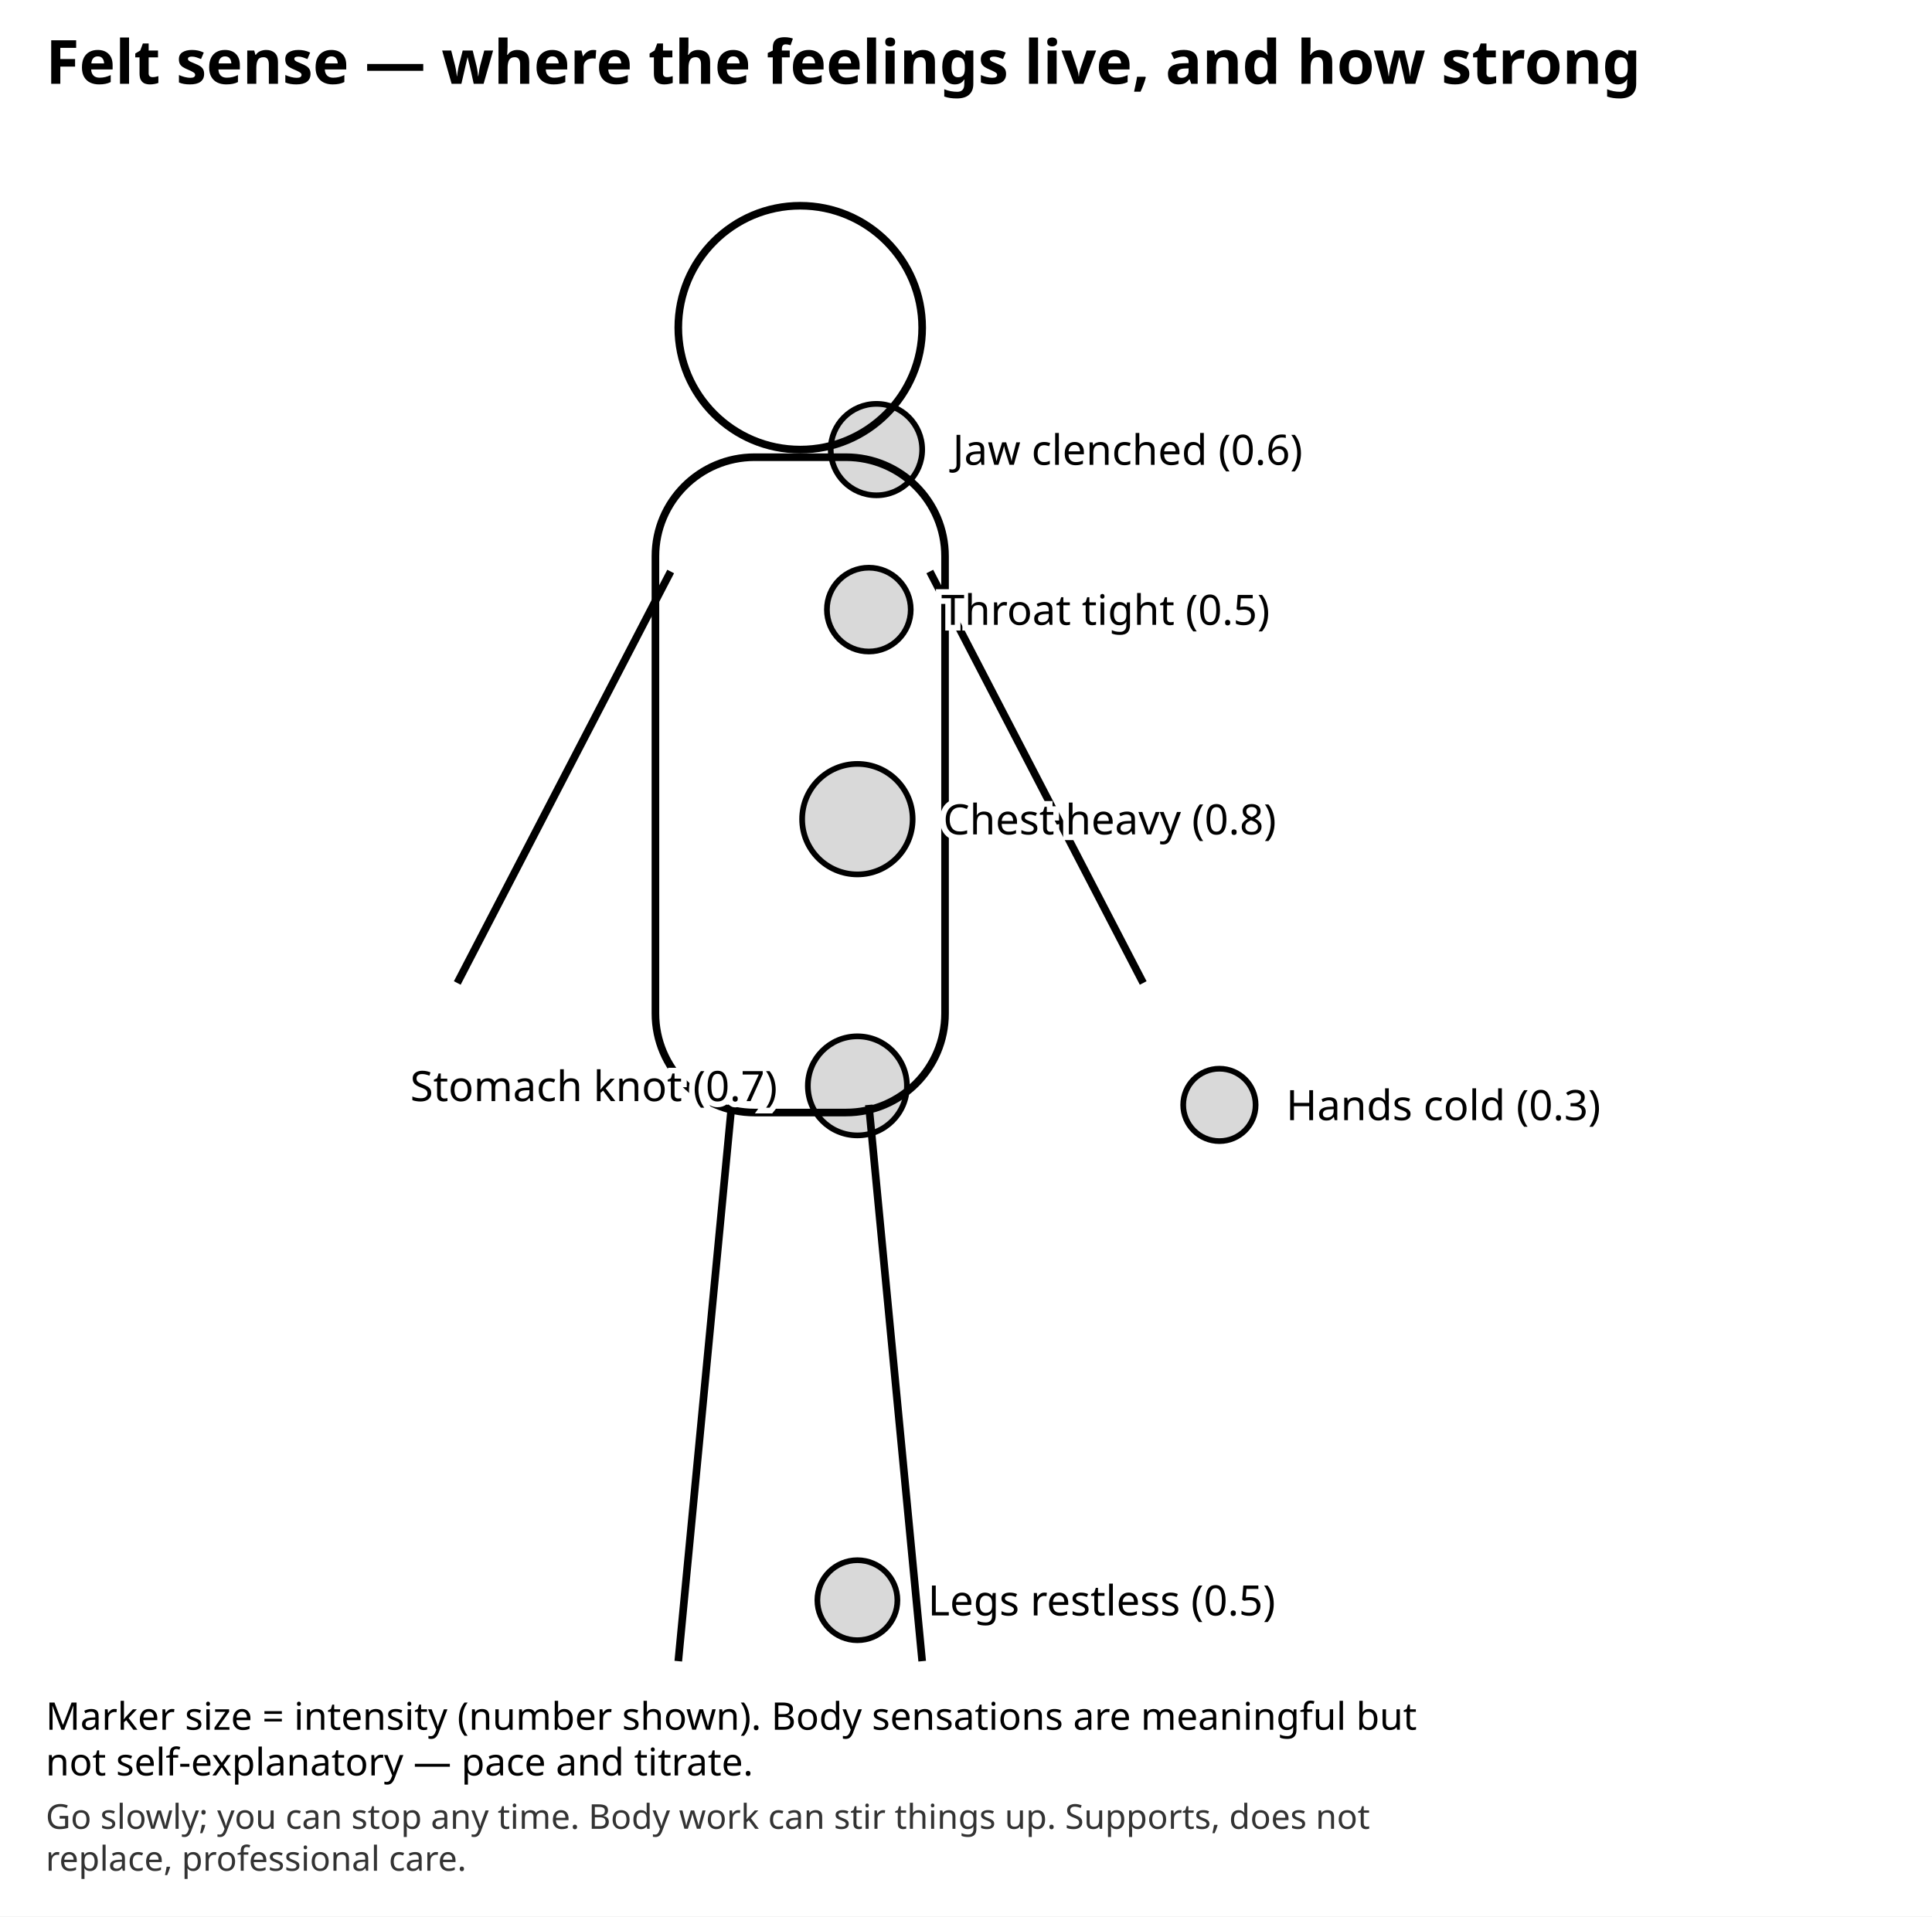
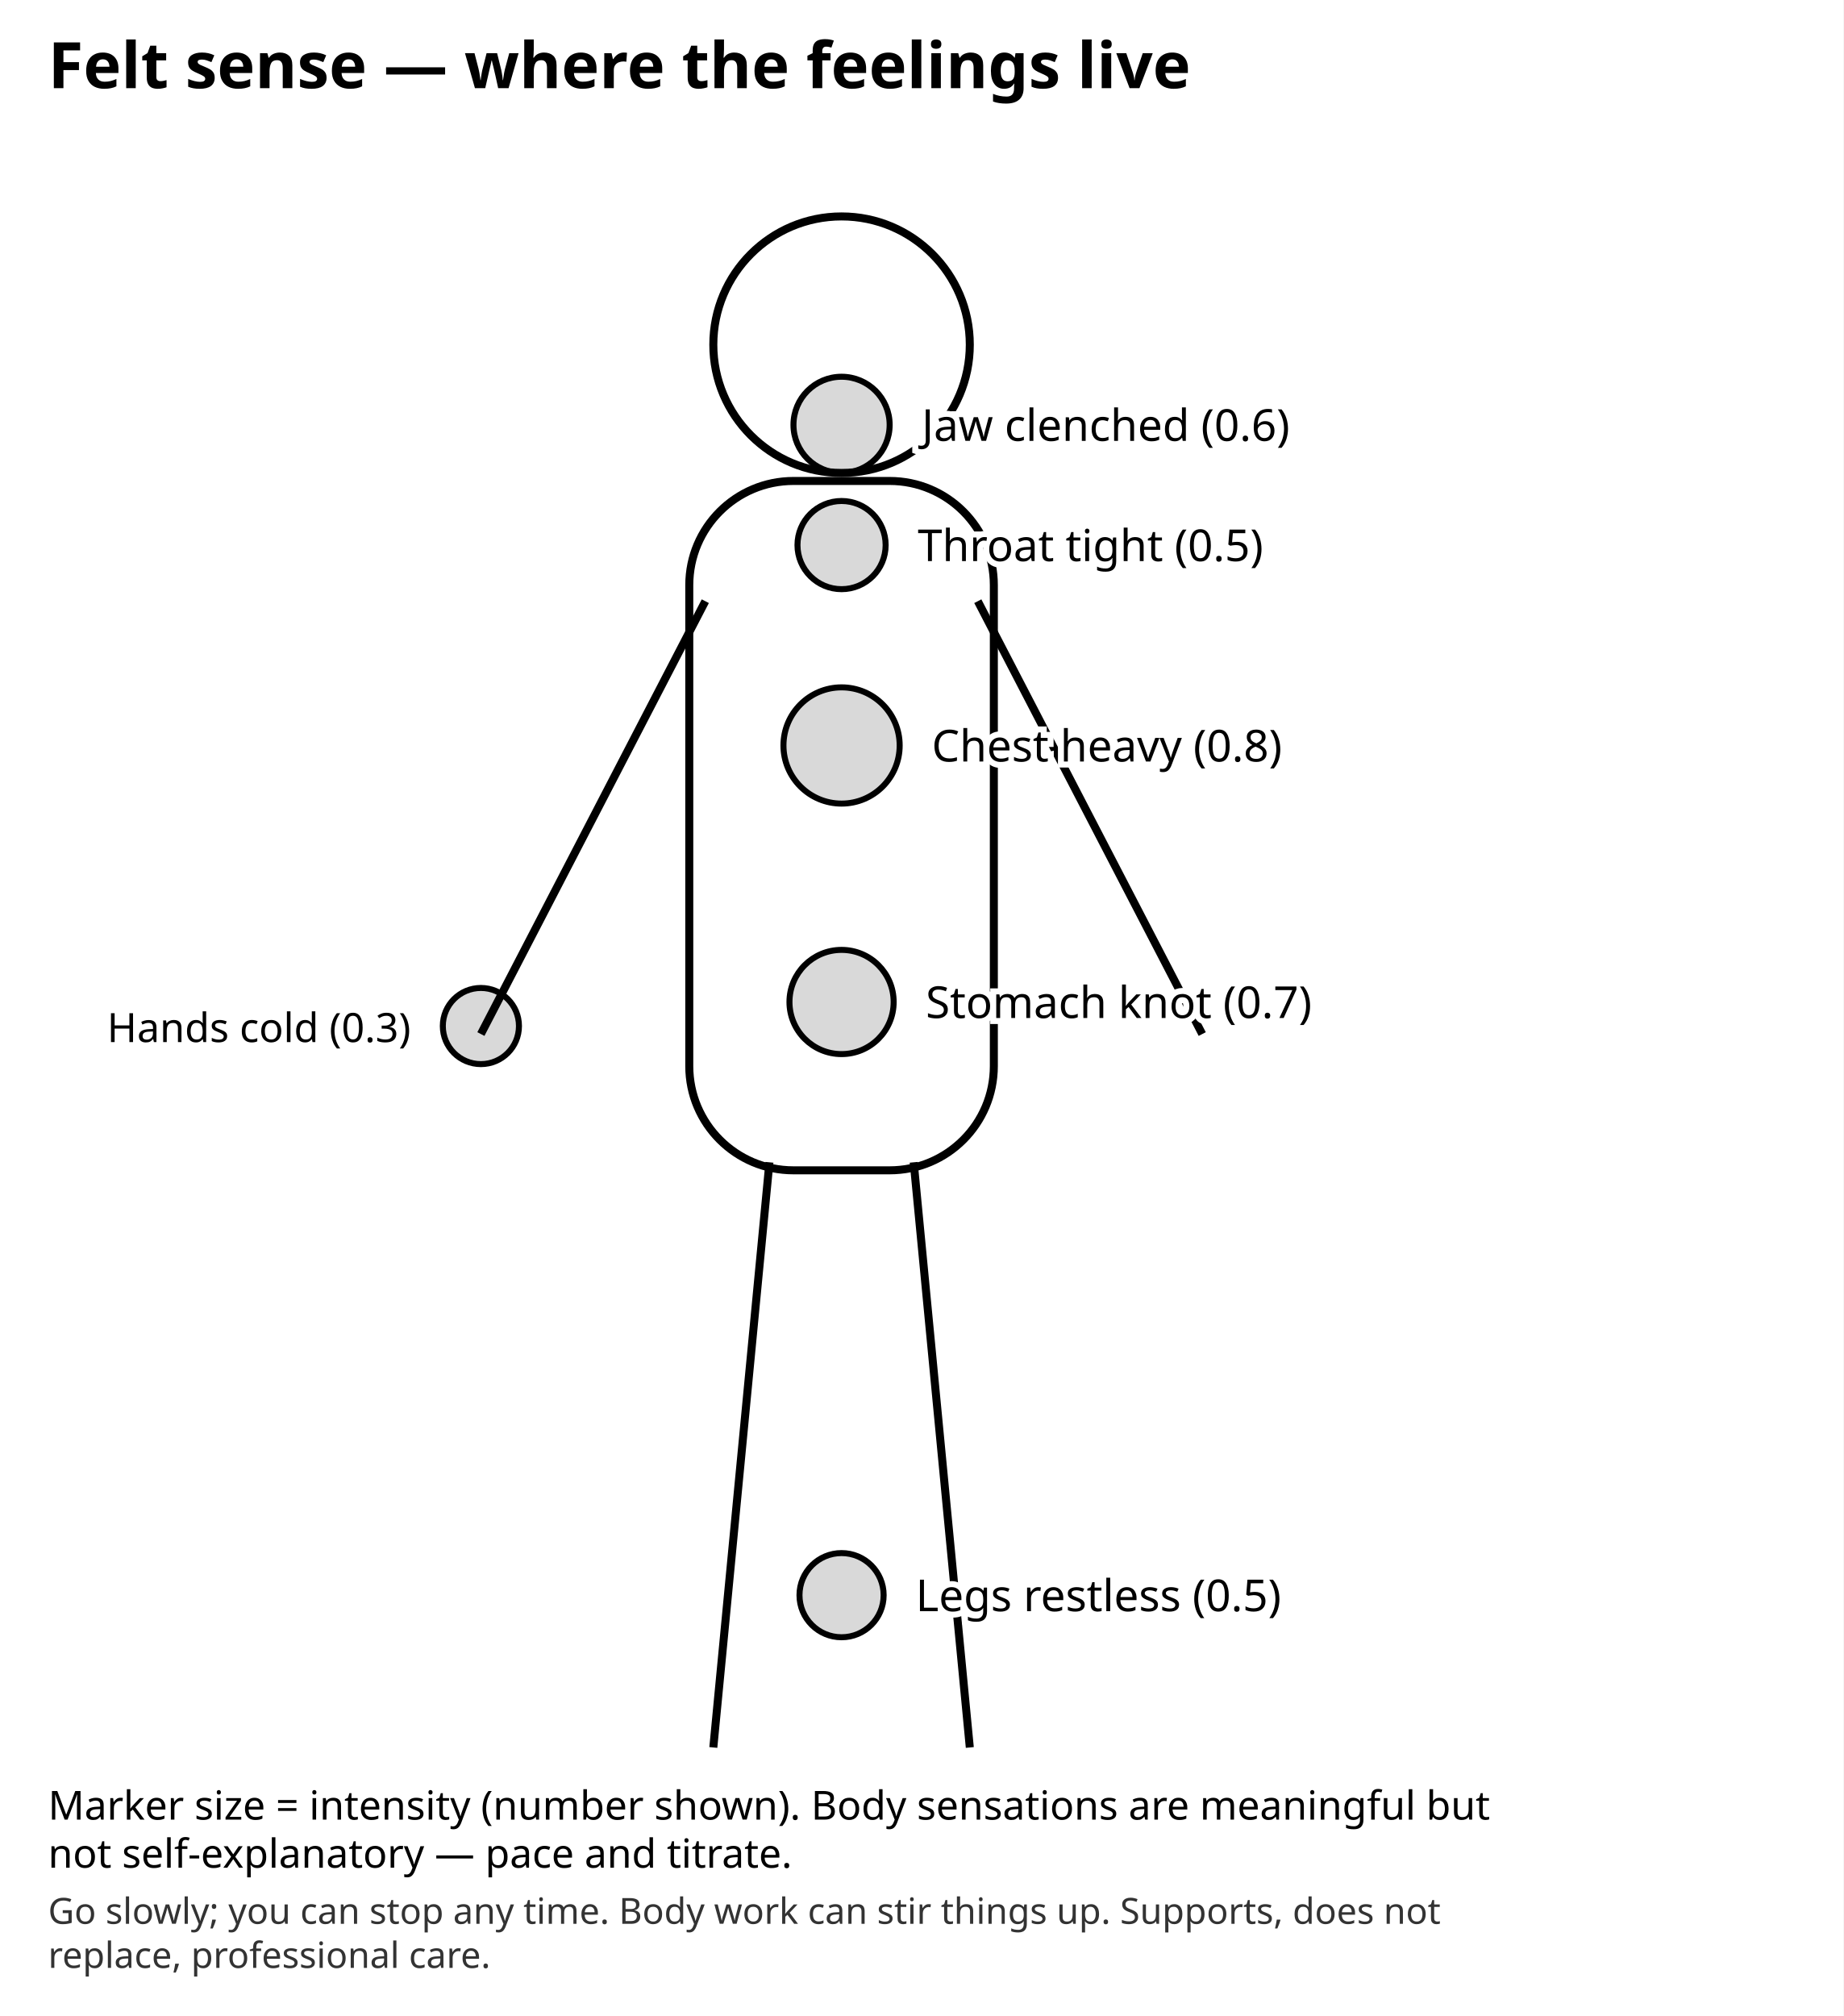
- <svg xmlns="http://www.w3.org/2000/svg" viewBox="0 0 507 503" role="img" aria-label="Body map: Felt sense — where the feelings live, and how strong. Sensations: Jaw clenched (intensity 0.6), Throat tight (intensity 0.5), Chest heavy (intensity 0.8), Stomach knot (intensity 0.7), Hands cold (intensity 0.3), Legs restless (intensity 0.5). Pace and titrate.">
-   <rect x="0" y="0" width="507" height="503" fill="#fff" />
-   <text x="12" y="22" font-family="sans-serif" font-size="16" font-weight="700">Felt sense — where the feelings live, and how strong</text>
+ <svg xmlns="http://www.w3.org/2000/svg" viewBox="0 0 460 503" role="img" aria-label="Body map: Felt sense — where the feelings live. Sensations: Jaw clenched (intensity 0.6), Throat tight (intensity 0.5), Chest heavy (intensity 0.8), Stomach knot (intensity 0.7), Hands cold (intensity 0.3), Legs restless (intensity 0.5). Pace and titrate.">
+   <rect x="0" y="0" width="460" height="503" fill="#fff" />
+   <text x="12" y="22" font-family="sans-serif" font-size="16" font-weight="700">Felt sense — where the feelings live</text>
  <circle cx="210" cy="86" r="32" fill="#fff" stroke="#000" stroke-width="2" />
  <rect x="172" y="120" width="76" height="172" rx="26" ry="26" fill="#fff" stroke="#000" stroke-width="2" />
  <line x1="176" y1="150" x2="120" y2="258" stroke="#000" stroke-width="2" />
  <line x1="244" y1="150" x2="300" y2="258" stroke="#000" stroke-width="2" />
  <line x1="192" y1="290" x2="178" y2="436" stroke="#000" stroke-width="2" />
  <line x1="228" y1="290" x2="242" y2="436" stroke="#000" stroke-width="2" />
-   <circle data-el="node:jaw" cx="230" cy="118" r="12" fill="#000" fill-opacity="0.15" stroke="#000" stroke-width="1.5" />
-   <text x="250" y="122" font-family="sans-serif" font-size="11" text-anchor="start" stroke="#fff" stroke-width="3" paint-order="stroke" data-el="nodelabel:jaw">Jaw clenched (0.6)</text>
-   <circle data-el="node:throat" cx="228" cy="160" r="11" fill="#000" fill-opacity="0.15" stroke="#000" stroke-width="1.5" />
-   <text x="247" y="164" font-family="sans-serif" font-size="11" text-anchor="start" stroke="#fff" stroke-width="3" paint-order="stroke" data-el="nodelabel:throat">Throat tight (0.5)</text>
-   <circle data-el="node:chest" cx="225" cy="215" r="14.5" fill="#000" fill-opacity="0.15" stroke="#000" stroke-width="1.5" />
-   <text x="247.5" y="219" font-family="sans-serif" font-size="11" text-anchor="start" stroke="#fff" stroke-width="3" paint-order="stroke" data-el="nodelabel:chest">Chest heavy (0.8)</text>
-   <circle data-el="node:stomach" cx="225" cy="285" r="13" fill="#000" fill-opacity="0.15" stroke="#000" stroke-width="1.5" />
-   <text x="204" y="289" font-family="sans-serif" font-size="11" text-anchor="end" stroke="#fff" stroke-width="3" paint-order="stroke" data-el="nodelabel:stomach">Stomach knot (0.7)</text>
-   <circle data-el="node:hands" cx="320" cy="290" r="9.5" fill="#000" fill-opacity="0.15" stroke="#000" stroke-width="1.5" />
-   <text x="337.5" y="294" font-family="sans-serif" font-size="11" text-anchor="start" stroke="#fff" stroke-width="3" paint-order="stroke" data-el="nodelabel:hands">Hands cold (0.3)</text>
-   <circle data-el="node:legs" cx="225" cy="420" r="10.5" fill="#000" fill-opacity="0.15" stroke="#000" stroke-width="1.5" />
-   <text x="243.5" y="424" font-family="sans-serif" font-size="11" text-anchor="start" stroke="#fff" stroke-width="3" paint-order="stroke" data-el="nodelabel:legs">Legs restless (0.5)</text>
+   <circle data-el="node:jaw" cx="210" cy="106" r="12" fill="#000" fill-opacity="0.15" stroke="#000" stroke-width="1.5" />
+   <text x="230" y="110" font-family="sans-serif" font-size="11" text-anchor="start" stroke="#fff" stroke-width="3" paint-order="stroke" data-el="nodelabel:jaw">Jaw clenched (0.6)</text>
+   <circle data-el="node:throat" cx="210" cy="136" r="11" fill="#000" fill-opacity="0.15" stroke="#000" stroke-width="1.5" />
+   <text x="229" y="140" font-family="sans-serif" font-size="11" text-anchor="start" stroke="#fff" stroke-width="3" paint-order="stroke" data-el="nodelabel:throat">Throat tight (0.5)</text>
+   <circle data-el="node:chest" cx="210" cy="186" r="14.5" fill="#000" fill-opacity="0.15" stroke="#000" stroke-width="1.5" />
+   <text x="232.5" y="190" font-family="sans-serif" font-size="11" text-anchor="start" stroke="#fff" stroke-width="3" paint-order="stroke" data-el="nodelabel:chest">Chest heavy (0.8)</text>
+   <circle data-el="node:stomach" cx="210" cy="250" r="13" fill="#000" fill-opacity="0.15" stroke="#000" stroke-width="1.5" />
+   <text x="231" y="254" font-family="sans-serif" font-size="11" text-anchor="start" stroke="#fff" stroke-width="3" paint-order="stroke" data-el="nodelabel:stomach">Stomach knot (0.7)</text>
+   <circle data-el="node:hands" cx="120" cy="256" r="9.5" fill="#000" fill-opacity="0.15" stroke="#000" stroke-width="1.5" />
+   <text x="102.5" y="260" font-family="sans-serif" font-size="10.1" text-anchor="end" stroke="#fff" stroke-width="3" paint-order="stroke" data-el="nodelabel:hands">Hands cold (0.3)</text>
+   <circle data-el="node:legs" cx="210" cy="398" r="10.5" fill="#000" fill-opacity="0.15" stroke="#000" stroke-width="1.5" />
+   <text x="228.5" y="402" font-family="sans-serif" font-size="11" text-anchor="start" stroke="#fff" stroke-width="3" paint-order="stroke" data-el="nodelabel:legs">Legs restless (0.5)</text>
  <text x="12" y="454" font-family="sans-serif" font-size="10">Marker size = intensity (number shown). Body sensations are meaningful but</text>
  <text x="12" y="466" font-family="sans-serif" font-size="10">not self-explanatory — pace and titrate.</text>
  <text x="12" y="480" font-family="sans-serif" font-size="9" fill="#333">Go slowly; you can stop any time. Body work can stir things up. Supports, does not</text>
  <text x="12" y="491" font-family="sans-serif" font-size="9" fill="#333">replace, professional care.</text>
</svg>
